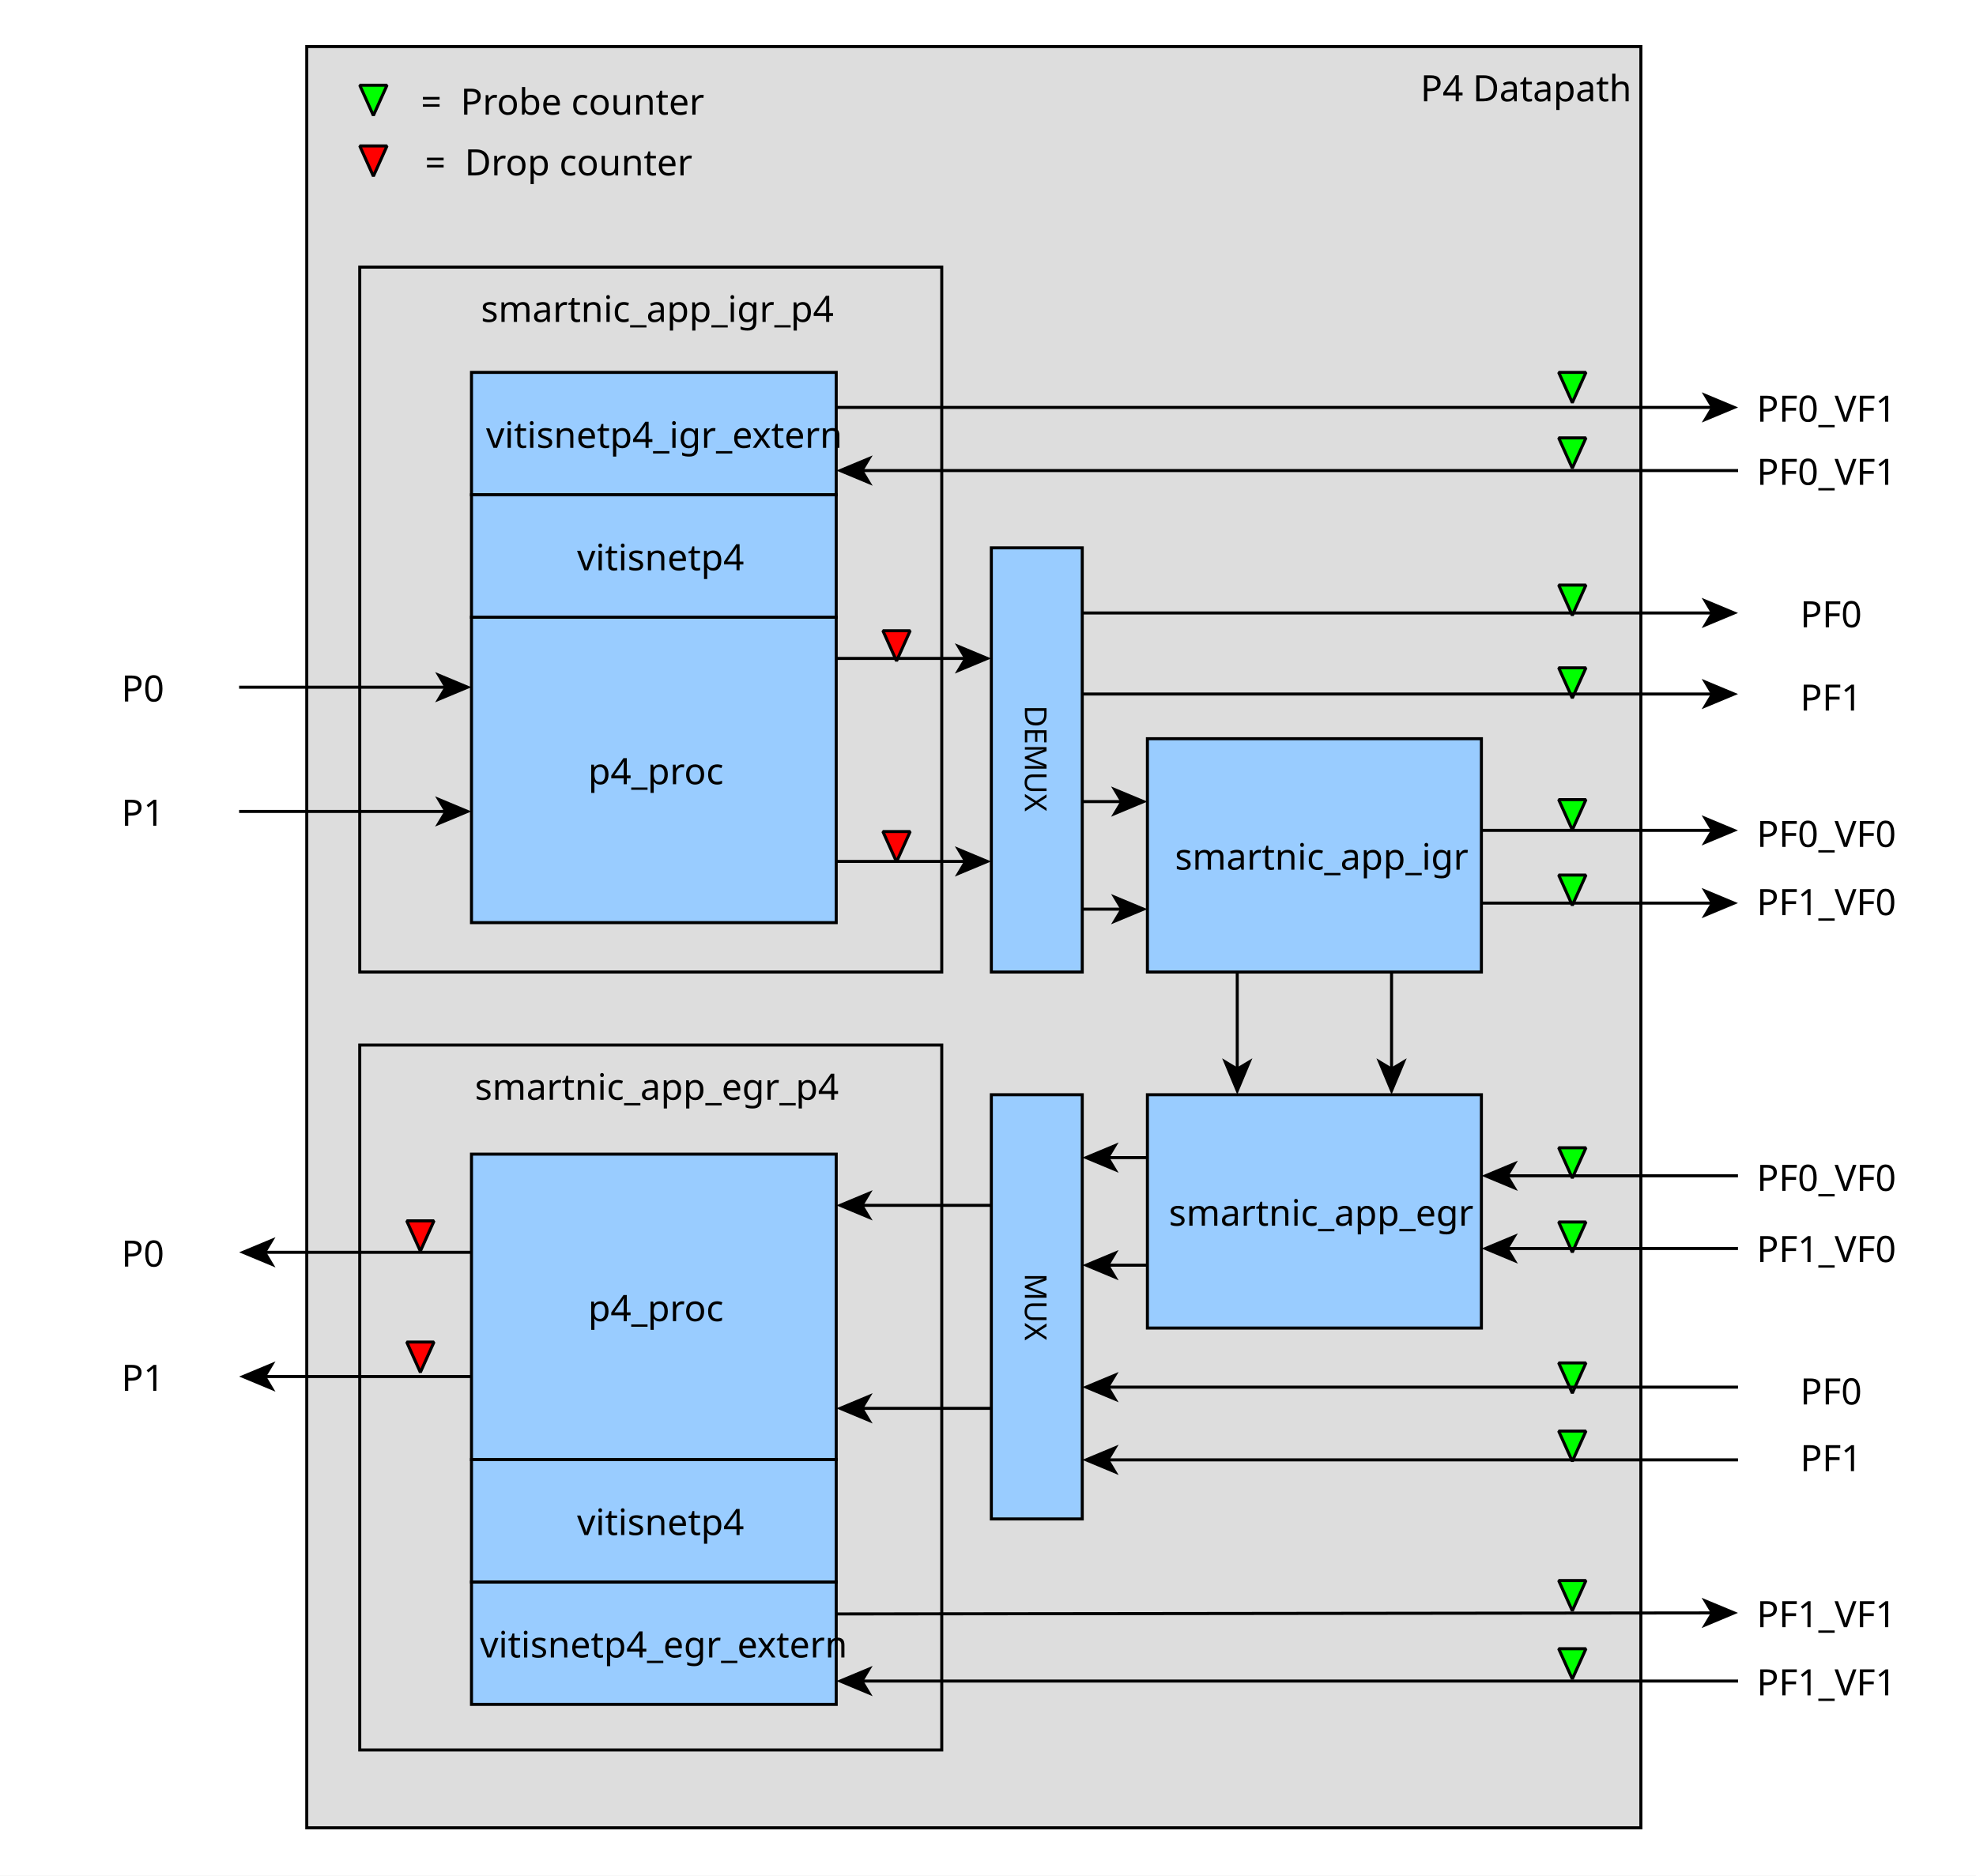
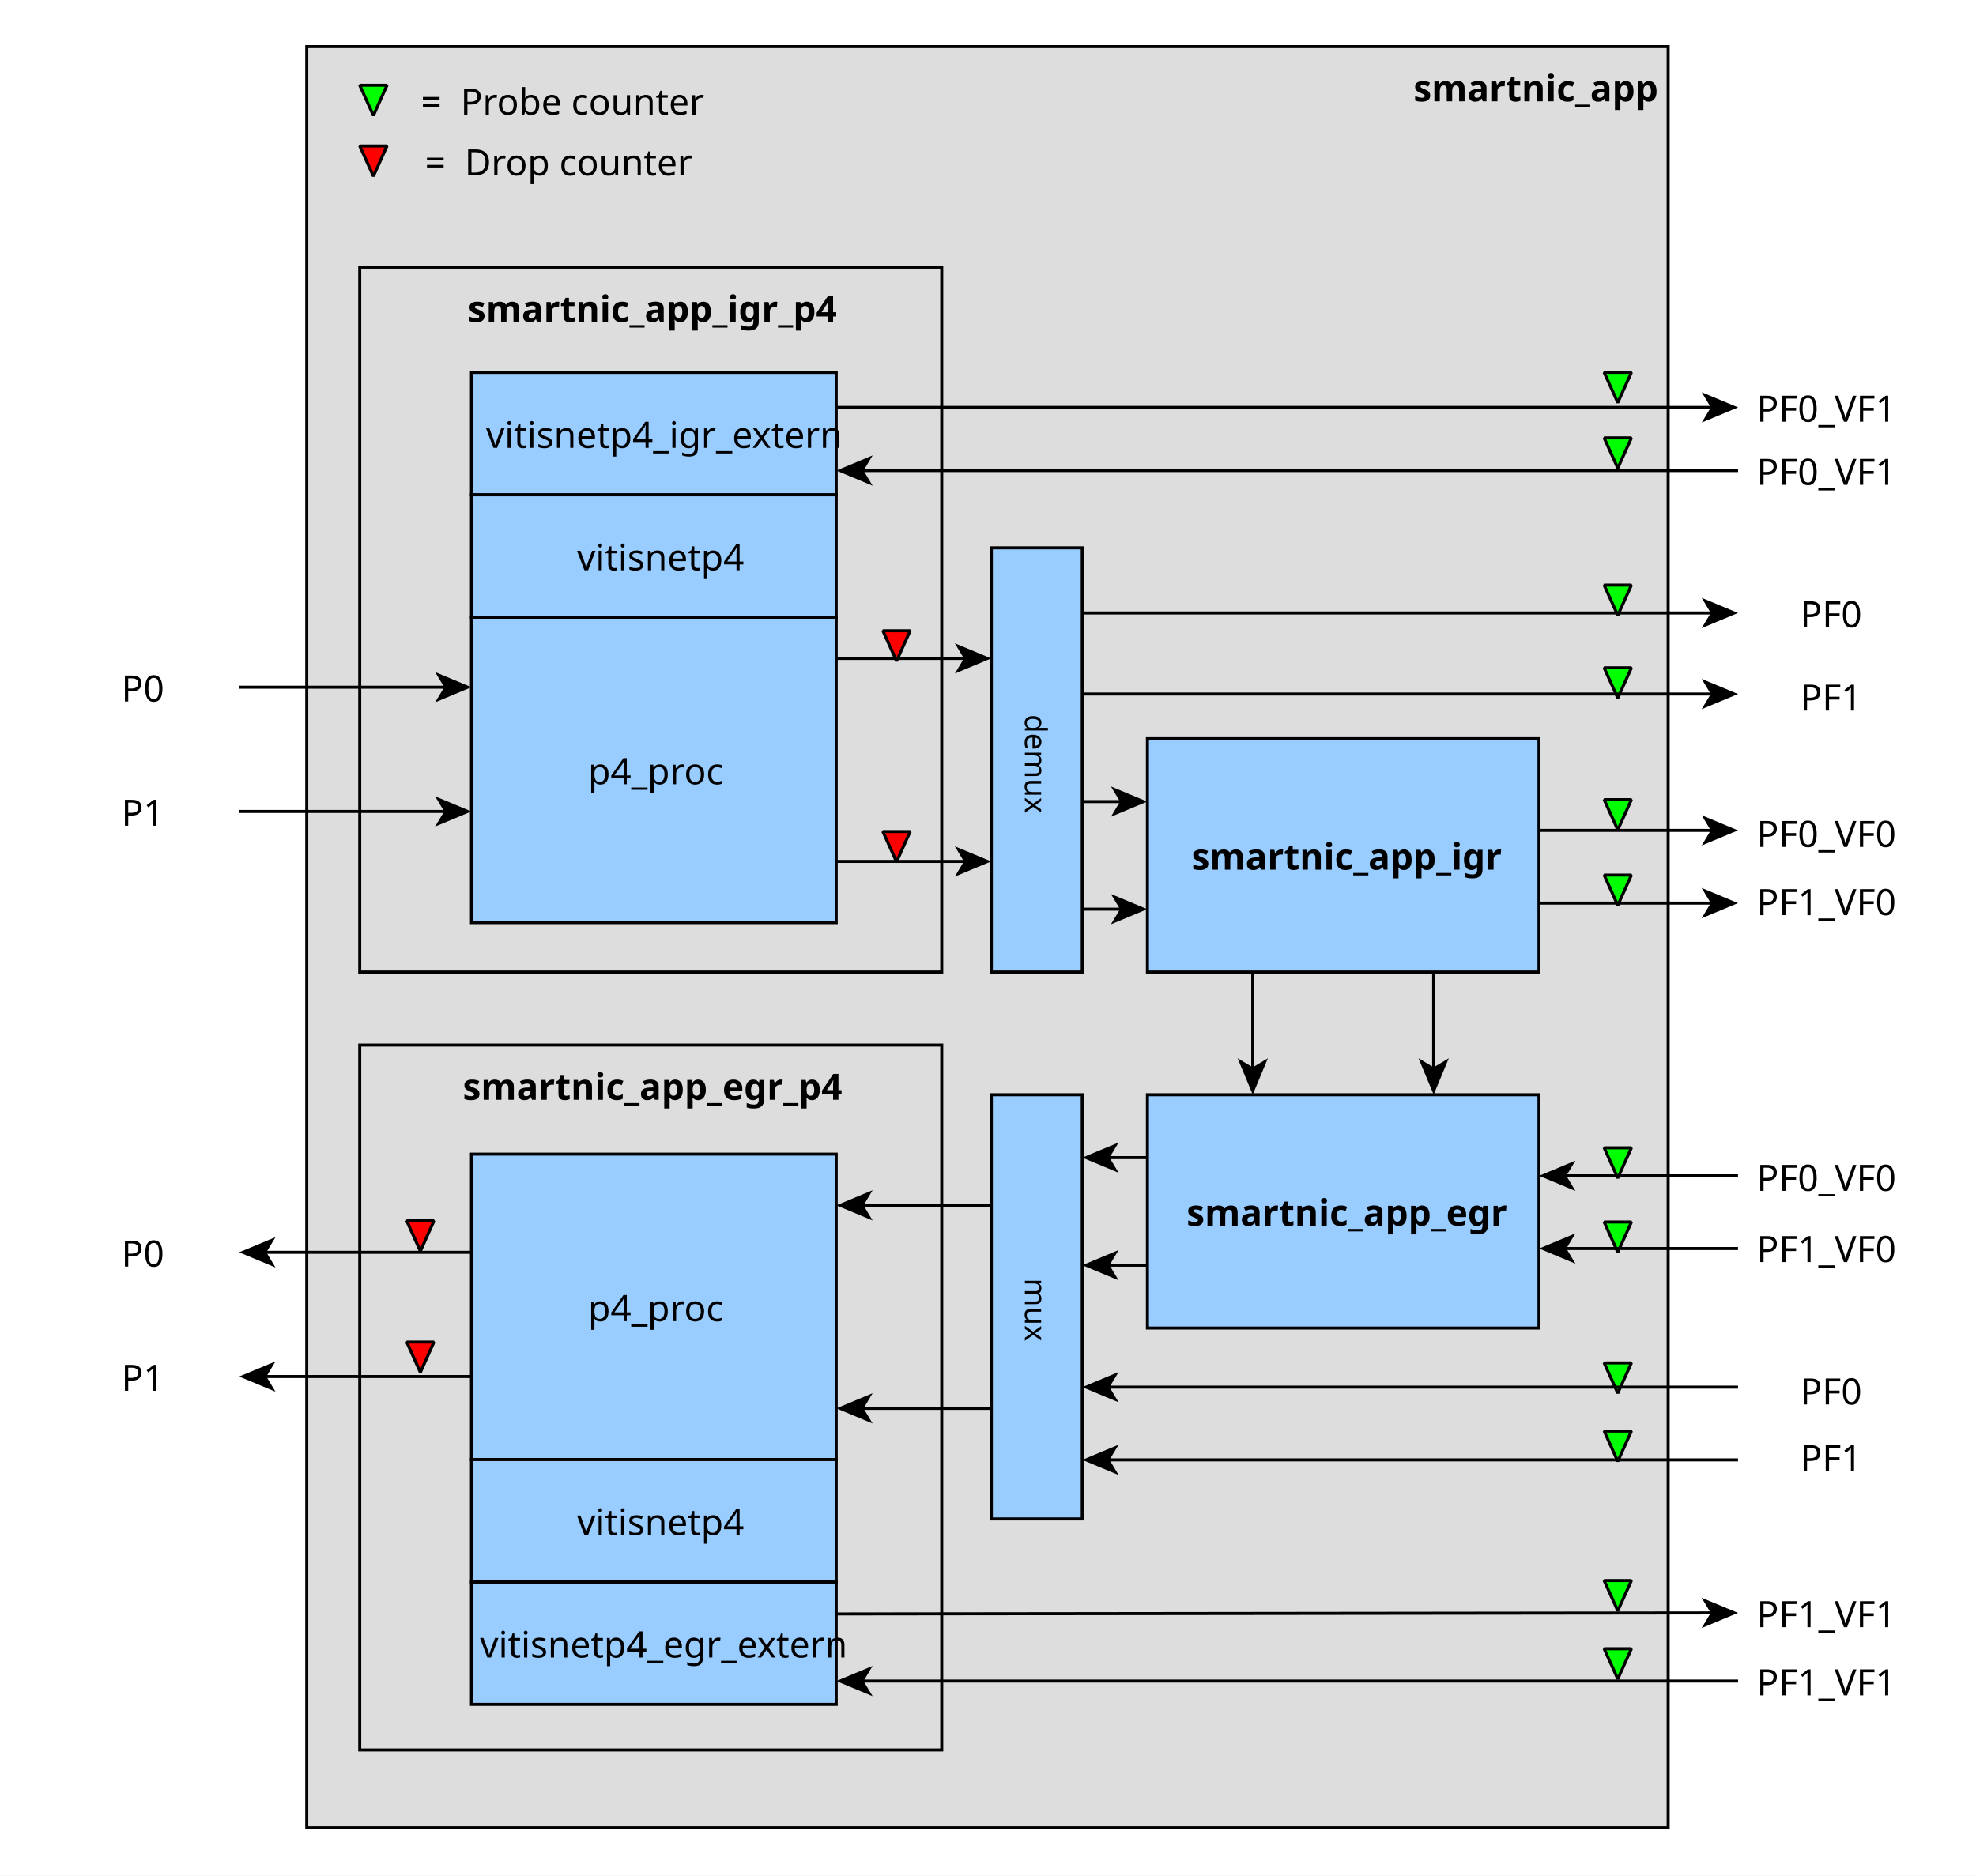
<svg xmlns="http://www.w3.org/2000/svg" fill-opacity="1" color-rendering="auto" color-interpolation="auto" text-rendering="auto" stroke="black" stroke-linecap="square" width="652" stroke-miterlimit="10" shape-rendering="auto" stroke-opacity="1" fill="black" stroke-dasharray="none" font-weight="normal" stroke-width="1" height="619" font-family="'Dialog'" font-style="normal" stroke-linejoin="miter" font-size="12px" stroke-dashoffset="0" image-rendering="auto">
  <defs id="genericDefs" />
  <g>
    <defs id="defs1">
      <clipPath clipPathUnits="userSpaceOnUse" id="clipPath1">
        <path d="M0 0 L652 0 L652 619 L0 619 L0 0 Z" />
      </clipPath>
      <clipPath clipPathUnits="userSpaceOnUse" id="clipPath2">
        <path d="M-413 1 L239 1 L239 620 L-413 620 L-413 1 Z" />
      </clipPath>
      <clipPath clipPathUnits="userSpaceOnUse" id="clipPath3">
-         <path d="M-418.189 350.226 L-418.189 -301.774 L200.811 -301.774 L200.811 350.226 L-418.189 350.226 Z" />
+         <path d="M-419.854 350.226 L-419.854 -301.774 L199.146 -301.774 L199.146 350.226 L-419.854 350.226 Z" />
      </clipPath>
      <clipPath clipPathUnits="userSpaceOnUse" id="clipPath4">
-         <path d="M-230.743 350.226 L-230.743 -301.774 L388.257 -301.774 L388.257 350.226 L-230.743 350.226 Z" />
+         <path d="M-233.793 350.226 L-233.793 -301.774 L385.207 -301.774 L385.207 350.226 L-233.793 350.226 Z" />
      </clipPath>
    </defs>
    <g fill="white" text-rendering="geometricPrecision" shape-rendering="geometricPrecision" transform="translate(413,-1)" stroke="white">
      <rect x="-413" width="652" height="619" y="1" clip-path="url(#clipPath2)" stroke="none" />
    </g>
    <g fill="rgb(221,221,221)" text-rendering="geometricPrecision" shape-rendering="geometricPrecision" transform="matrix(1,0,0,1,413,-1)" stroke="rgb(221,221,221)">
-       <rect x="-311.78" width="440.2" height="587.867" y="16.367" clip-path="url(#clipPath2)" stroke="none" />
-     </g>
-     <g text-rendering="geometricPrecision" stroke-miterlimit="1.45" shape-rendering="geometricPrecision" transform="matrix(1,0,0,1,413,-1)" stroke-linecap="butt">
-       <rect fill="none" x="-311.78" width="440.2" height="587.867" y="16.367" clip-path="url(#clipPath2)" />
-       <text x="55.705" xml:space="preserve" y="34.431" clip-path="url(#clipPath2)" font-family="sans-serif" stroke="none">P4 Datapath</text>
+       <rect x="-311.78" width="449.2" height="587.867" y="16.367" clip-path="url(#clipPath2)" stroke="none" />
+     </g>
+     <g text-rendering="geometricPrecision" stroke-miterlimit="1.45" shape-rendering="geometricPrecision" transform="matrix(1,0,0,1,413,-1)" stroke-linecap="butt">
+       <rect fill="none" x="-311.78" width="449.2" height="587.867" y="16.367" clip-path="url(#clipPath2)" />
+       <text x="53.391" y="34.431" clip-path="url(#clipPath2)" font-family="sans-serif" stroke="none" font-weight="bold" xml:space="preserve">smartnic_app</text>
      <rect fill="none" x="-294.3" width="192.04" height="232.64" y="89.16" clip-path="url(#clipPath2)" />
-       <text x="-254.313" xml:space="preserve" y="107.225" clip-path="url(#clipPath2)" font-family="sans-serif" stroke="none">smartnic_app_igr_p4</text>
+       <text x="-258.637" y="107.225" clip-path="url(#clipPath2)" font-family="sans-serif" stroke="none" font-weight="bold" xml:space="preserve">smartnic_app_igr_p4</text>
      <text x="-372.939" xml:space="preserve" y="232.514" clip-path="url(#clipPath2)" font-family="sans-serif" stroke="none">P0</text>
      <text x="-372.939" xml:space="preserve" y="273.514" clip-path="url(#clipPath2)" font-family="sans-serif" stroke="none">P1</text>
      <text x="-372.939" xml:space="preserve" y="419.014" clip-path="url(#clipPath2)" font-family="sans-serif" stroke="none">P0</text>
      <text x="-372.939" xml:space="preserve" y="460.014" clip-path="url(#clipPath2)" font-family="sans-serif" stroke="none">P1</text>
      <text x="180.996" xml:space="preserve" y="208.014" clip-path="url(#clipPath2)" font-family="sans-serif" stroke="none">PF0</text>
      <text x="180.996" xml:space="preserve" y="235.514" clip-path="url(#clipPath2)" font-family="sans-serif" stroke="none">PF1</text>
      <text x="166.655" xml:space="preserve" y="280.514" clip-path="url(#clipPath2)" font-family="sans-serif" stroke="none">PF0_VF0</text>
      <text x="166.655" xml:space="preserve" y="303.014" clip-path="url(#clipPath2)" font-family="sans-serif" stroke="none">PF1_VF0</text>
      <text x="166.655" xml:space="preserve" y="140.174" clip-path="url(#clipPath2)" font-family="sans-serif" stroke="none">PF0_VF1</text>
      <text x="166.655" xml:space="preserve" y="538.014" clip-path="url(#clipPath2)" font-family="sans-serif" stroke="none">PF1_VF1</text>
      <text x="180.996" xml:space="preserve" y="486.514" clip-path="url(#clipPath2)" font-family="sans-serif" stroke="none">PF1</text>
      <text x="180.996" xml:space="preserve" y="464.514" clip-path="url(#clipPath2)" font-family="sans-serif" stroke="none">PF0</text>
      <text x="166.655" xml:space="preserve" y="394.014" clip-path="url(#clipPath2)" font-family="sans-serif" stroke="none">PF0_VF0</text>
      <text x="166.655" xml:space="preserve" y="417.514" clip-path="url(#clipPath2)" font-family="sans-serif" stroke="none">PF1_VF0</text>
      <text x="166.655" xml:space="preserve" y="161.014" clip-path="url(#clipPath2)" font-family="sans-serif" stroke="none">PF0_VF1</text>
      <text x="166.655" xml:space="preserve" y="560.514" clip-path="url(#clipPath2)" font-family="sans-serif" stroke="none">PF1_VF1</text>
    </g>
    <g fill="rgb(153,204,255)" text-rendering="geometricPrecision" shape-rendering="geometricPrecision" transform="matrix(1,0,0,1,413,-1)" stroke="rgb(153,204,255)">
      <rect x="-85.9" width="30" height="140" y="362.3" clip-path="url(#clipPath2)" stroke="none" />
    </g>
    <g text-rendering="geometricPrecision" stroke-miterlimit="1.45" shape-rendering="geometricPrecision" transform="matrix(1,0,0,1,413,-1)" stroke-linecap="butt">
      <rect fill="none" x="-85.9" width="30" height="140" y="362.3" clip-path="url(#clipPath2)" />
    </g>
-     <g font-size="10px" stroke-linecap="butt" transform="matrix(0,1,-1,0,350.2255,418.1892)" text-rendering="geometricPrecision" font-family="sans-serif" shape-rendering="geometricPrecision" stroke-miterlimit="1.45">
-       <text x="2" xml:space="preserve" y="12.054" clip-path="url(#clipPath3)" stroke="none">MUX</text>
+     <g font-size="10px" stroke-linecap="butt" transform="matrix(0,1,-1,0,350.2255,419.8542)" text-rendering="geometricPrecision" font-family="sans-serif" shape-rendering="geometricPrecision" stroke-miterlimit="1.45">
+       <text x="2" xml:space="preserve" y="12.054" clip-path="url(#clipPath3)" stroke="none">mux</text>
    </g>
    <g fill="rgb(153,204,255)" text-rendering="geometricPrecision" shape-rendering="geometricPrecision" transform="matrix(1,0,0,1,413,-1)" stroke="rgb(153,204,255)">
      <rect x="-85.9" width="30" height="140" y="181.8" clip-path="url(#clipPath2)" stroke="none" />
    </g>
    <g text-rendering="geometricPrecision" stroke-miterlimit="1.45" shape-rendering="geometricPrecision" transform="matrix(1,0,0,1,413,-1)" stroke-linecap="butt">
      <rect fill="none" x="-85.9" width="30" height="140" y="181.8" clip-path="url(#clipPath2)" />
    </g>
-     <g font-size="10px" stroke-linecap="butt" transform="matrix(0,1,-1,0,350.2255,230.7434)" text-rendering="geometricPrecision" font-family="sans-serif" shape-rendering="geometricPrecision" stroke-miterlimit="1.45">
-       <text x="2" xml:space="preserve" y="12.054" clip-path="url(#clipPath4)" stroke="none">DEMUX</text>
-     </g>
-     <g fill="rgb(153,204,255)" text-rendering="geometricPrecision" shape-rendering="geometricPrecision" transform="matrix(1,0,0,1,413,-1)" stroke="rgb(153,204,255)">
-       <rect x="-34.4" width="110.2" height="77" y="244.8" clip-path="url(#clipPath2)" stroke="none" />
-     </g>
-     <g text-rendering="geometricPrecision" stroke-miterlimit="1.45" shape-rendering="geometricPrecision" transform="matrix(1,0,0,1,413,-1)" stroke-linecap="butt">
-       <rect fill="none" x="-34.4" width="110.2" height="77" y="244.8" clip-path="url(#clipPath2)" />
-       <text x="-25.323" xml:space="preserve" y="288.014" clip-path="url(#clipPath2)" font-family="sans-serif" stroke="none">smartnic_app_igr</text>
-     </g>
-     <g fill="rgb(153,204,255)" text-rendering="geometricPrecision" shape-rendering="geometricPrecision" transform="matrix(1,0,0,1,413,-1)" stroke="rgb(153,204,255)">
-       <rect x="-34.4" width="110.2" height="77" y="362.3" clip-path="url(#clipPath2)" stroke="none" />
-     </g>
-     <g text-rendering="geometricPrecision" stroke-miterlimit="1.45" shape-rendering="geometricPrecision" transform="matrix(1,0,0,1,413,-1)" stroke-linecap="butt">
-       <rect fill="none" x="-34.4" width="110.2" height="77" y="362.3" clip-path="url(#clipPath2)" />
-       <text x="-27.326" xml:space="preserve" y="405.514" clip-path="url(#clipPath2)" font-family="sans-serif" stroke="none">smartnic_app_egr</text>
-     </g>
-     <g fill="lime" text-rendering="geometricPrecision" shape-rendering="geometricPrecision" transform="matrix(1,0,0,1,413,-1)" stroke="lime">
-       <path d="M101.3 123.9 L110.3 123.9 L105.8 133.9 Z" fill-rule="evenodd" clip-path="url(#clipPath2)" stroke="none" />
-     </g>
-     <g text-rendering="geometricPrecision" stroke-miterlimit="1.45" shape-rendering="geometricPrecision" transform="matrix(1,0,0,1,413,-1)" stroke-linecap="butt">
-       <path fill="none" d="M101.3 123.9 L110.3 123.9 L105.8 133.9 Z" fill-rule="evenodd" clip-path="url(#clipPath2)" />
-     </g>
-     <g fill="lime" text-rendering="geometricPrecision" shape-rendering="geometricPrecision" transform="matrix(1,0,0,1,413,-1)" stroke="lime">
-       <path d="M101.3 145.52 L110.3 145.52 L105.8 155.52 Z" fill-rule="evenodd" clip-path="url(#clipPath2)" stroke="none" />
-     </g>
-     <g text-rendering="geometricPrecision" stroke-miterlimit="1.45" shape-rendering="geometricPrecision" transform="matrix(1,0,0,1,413,-1)" stroke-linecap="butt">
-       <path fill="none" d="M101.3 145.52 L110.3 145.52 L105.8 155.52 Z" fill-rule="evenodd" clip-path="url(#clipPath2)" />
-     </g>
-     <g fill="lime" text-rendering="geometricPrecision" shape-rendering="geometricPrecision" transform="matrix(1,0,0,1,413,-1)" stroke="lime">
-       <path d="M101.3 522.633 L110.3 522.633 L105.8 532.633 Z" fill-rule="evenodd" clip-path="url(#clipPath2)" stroke="none" />
-     </g>
-     <g text-rendering="geometricPrecision" stroke-miterlimit="1.45" shape-rendering="geometricPrecision" transform="matrix(1,0,0,1,413,-1)" stroke-linecap="butt">
-       <path fill="none" d="M101.3 522.633 L110.3 522.633 L105.8 532.633 Z" fill-rule="evenodd" clip-path="url(#clipPath2)" />
-     </g>
-     <g fill="lime" text-rendering="geometricPrecision" shape-rendering="geometricPrecision" transform="matrix(1,0,0,1,413,-1)" stroke="lime">
-       <path d="M101.3 545.133 L110.3 545.133 L105.8 555.133 Z" fill-rule="evenodd" clip-path="url(#clipPath2)" stroke="none" />
-     </g>
-     <g text-rendering="geometricPrecision" stroke-miterlimit="1.45" shape-rendering="geometricPrecision" transform="matrix(1,0,0,1,413,-1)" stroke-linecap="butt">
-       <path fill="none" d="M101.3 545.133 L110.3 545.133 L105.8 555.133 Z" fill-rule="evenodd" clip-path="url(#clipPath2)" />
-     </g>
-     <g fill="lime" text-rendering="geometricPrecision" shape-rendering="geometricPrecision" transform="matrix(1,0,0,1,413,-1)" stroke="lime">
-       <path d="M101.3 450.8 L110.3 450.8 L105.8 460.8 Z" fill-rule="evenodd" clip-path="url(#clipPath2)" stroke="none" />
-     </g>
-     <g text-rendering="geometricPrecision" stroke-miterlimit="1.45" shape-rendering="geometricPrecision" transform="matrix(1,0,0,1,413,-1)" stroke-linecap="butt">
-       <path fill="none" d="M101.3 450.8 L110.3 450.8 L105.8 460.8 Z" fill-rule="evenodd" clip-path="url(#clipPath2)" />
-     </g>
-     <g fill="lime" text-rendering="geometricPrecision" shape-rendering="geometricPrecision" transform="matrix(1,0,0,1,413,-1)" stroke="lime">
-       <path d="M101.3 473.3 L110.3 473.3 L105.8 483.3 Z" fill-rule="evenodd" clip-path="url(#clipPath2)" stroke="none" />
-     </g>
-     <g text-rendering="geometricPrecision" stroke-miterlimit="1.45" shape-rendering="geometricPrecision" transform="matrix(1,0,0,1,413,-1)" stroke-linecap="butt">
-       <path fill="none" d="M101.3 473.3 L110.3 473.3 L105.8 483.3 Z" fill-rule="evenodd" clip-path="url(#clipPath2)" />
-     </g>
-     <g fill="lime" text-rendering="geometricPrecision" shape-rendering="geometricPrecision" transform="matrix(1,0,0,1,413,-1)" stroke="lime">
-       <path d="M101.3 379.8 L110.3 379.8 L105.8 389.8 Z" fill-rule="evenodd" clip-path="url(#clipPath2)" stroke="none" />
-     </g>
-     <g text-rendering="geometricPrecision" stroke-miterlimit="1.45" shape-rendering="geometricPrecision" transform="matrix(1,0,0,1,413,-1)" stroke-linecap="butt">
-       <path fill="none" d="M101.3 379.8 L110.3 379.8 L105.8 389.8 Z" fill-rule="evenodd" clip-path="url(#clipPath2)" />
-     </g>
-     <g fill="lime" text-rendering="geometricPrecision" shape-rendering="geometricPrecision" transform="matrix(1,0,0,1,413,-1)" stroke="lime">
-       <path d="M101.3 404.3 L110.3 404.3 L105.8 414.3 Z" fill-rule="evenodd" clip-path="url(#clipPath2)" stroke="none" />
-     </g>
-     <g text-rendering="geometricPrecision" stroke-miterlimit="1.45" shape-rendering="geometricPrecision" transform="matrix(1,0,0,1,413,-1)" stroke-linecap="butt">
-       <path fill="none" d="M101.3 404.3 L110.3 404.3 L105.8 414.3 Z" fill-rule="evenodd" clip-path="url(#clipPath2)" />
-     </g>
-     <g fill="lime" text-rendering="geometricPrecision" shape-rendering="geometricPrecision" transform="matrix(1,0,0,1,413,-1)" stroke="lime">
-       <path d="M101.3 264.9 L110.3 264.9 L105.8 274.9 Z" fill-rule="evenodd" clip-path="url(#clipPath2)" stroke="none" />
-     </g>
-     <g text-rendering="geometricPrecision" stroke-miterlimit="1.45" shape-rendering="geometricPrecision" transform="matrix(1,0,0,1,413,-1)" stroke-linecap="butt">
-       <path fill="none" d="M101.3 264.9 L110.3 264.9 L105.8 274.9 Z" fill-rule="evenodd" clip-path="url(#clipPath2)" />
-     </g>
-     <g fill="lime" text-rendering="geometricPrecision" shape-rendering="geometricPrecision" transform="matrix(1,0,0,1,413,-1)" stroke="lime">
-       <path d="M101.3 289.8 L110.3 289.8 L105.8 299.8 Z" fill-rule="evenodd" clip-path="url(#clipPath2)" stroke="none" />
-     </g>
-     <g text-rendering="geometricPrecision" stroke-miterlimit="1.45" shape-rendering="geometricPrecision" transform="matrix(1,0,0,1,413,-1)" stroke-linecap="butt">
-       <path fill="none" d="M101.3 289.8 L110.3 289.8 L105.8 299.8 Z" fill-rule="evenodd" clip-path="url(#clipPath2)" />
-     </g>
-     <g fill="lime" text-rendering="geometricPrecision" shape-rendering="geometricPrecision" transform="matrix(1,0,0,1,413,-1)" stroke="lime">
-       <path d="M101.3 194.1 L110.3 194.1 L105.8 204.1 Z" fill-rule="evenodd" clip-path="url(#clipPath2)" stroke="none" />
-     </g>
-     <g text-rendering="geometricPrecision" stroke-miterlimit="1.45" shape-rendering="geometricPrecision" transform="matrix(1,0,0,1,413,-1)" stroke-linecap="butt">
-       <path fill="none" d="M101.3 194.1 L110.3 194.1 L105.8 204.1 Z" fill-rule="evenodd" clip-path="url(#clipPath2)" />
-     </g>
-     <g fill="lime" text-rendering="geometricPrecision" shape-rendering="geometricPrecision" transform="matrix(1,0,0,1,413,-1)" stroke="lime">
-       <path d="M101.3 221.4 L110.3 221.4 L105.8 231.4 Z" fill-rule="evenodd" clip-path="url(#clipPath2)" stroke="none" />
-     </g>
-     <g text-rendering="geometricPrecision" stroke-miterlimit="1.45" shape-rendering="geometricPrecision" transform="matrix(1,0,0,1,413,-1)" stroke-linecap="butt">
-       <path fill="none" d="M101.3 221.4 L110.3 221.4 L105.8 231.4 Z" fill-rule="evenodd" clip-path="url(#clipPath2)" />
+     <g font-size="10px" stroke-linecap="butt" transform="matrix(0,1,-1,0,350.2255,233.7927)" text-rendering="geometricPrecision" font-family="sans-serif" shape-rendering="geometricPrecision" stroke-miterlimit="1.45">
+       <text x="2" xml:space="preserve" y="12.054" clip-path="url(#clipPath4)" stroke="none">demux</text>
+     </g>
+     <g fill="rgb(153,204,255)" text-rendering="geometricPrecision" shape-rendering="geometricPrecision" transform="matrix(1,0,0,1,413,-1)" stroke="rgb(153,204,255)">
+       <rect x="-34.4" width="129.2" height="77" y="244.8" clip-path="url(#clipPath2)" stroke="none" />
+     </g>
+     <g text-rendering="geometricPrecision" stroke-miterlimit="1.45" shape-rendering="geometricPrecision" transform="matrix(1,0,0,1,413,-1)" stroke-linecap="butt">
+       <rect fill="none" x="-34.4" width="129.2" height="77" y="244.8" clip-path="url(#clipPath2)" />
+       <text x="-19.819" y="288.014" clip-path="url(#clipPath2)" font-family="sans-serif" stroke="none" font-weight="bold" xml:space="preserve">smartnic_app_igr</text>
+     </g>
+     <g fill="rgb(153,204,255)" text-rendering="geometricPrecision" shape-rendering="geometricPrecision" transform="matrix(1,0,0,1,413,-1)" stroke="rgb(153,204,255)">
+       <rect x="-34.4" width="129.2" height="77" y="362.3" clip-path="url(#clipPath2)" stroke="none" />
+     </g>
+     <g text-rendering="geometricPrecision" stroke-miterlimit="1.45" shape-rendering="geometricPrecision" transform="matrix(1,0,0,1,413,-1)" stroke-linecap="butt">
+       <rect fill="none" x="-34.4" width="129.2" height="77" y="362.3" clip-path="url(#clipPath2)" />
+       <text x="-21.488" y="405.514" clip-path="url(#clipPath2)" font-family="sans-serif" stroke="none" font-weight="bold" xml:space="preserve">smartnic_app_egr</text>
+     </g>
+     <g fill="lime" text-rendering="geometricPrecision" shape-rendering="geometricPrecision" transform="matrix(1,0,0,1,413,-1)" stroke="lime">
+       <path d="M116.3 123.9 L125.3 123.9 L120.8 133.9 Z" fill-rule="evenodd" clip-path="url(#clipPath2)" stroke="none" />
+     </g>
+     <g text-rendering="geometricPrecision" stroke-miterlimit="1.45" shape-rendering="geometricPrecision" transform="matrix(1,0,0,1,413,-1)" stroke-linecap="butt">
+       <path fill="none" d="M116.3 123.9 L125.3 123.9 L120.8 133.9 Z" fill-rule="evenodd" clip-path="url(#clipPath2)" />
+     </g>
+     <g fill="lime" text-rendering="geometricPrecision" shape-rendering="geometricPrecision" transform="matrix(1,0,0,1,413,-1)" stroke="lime">
+       <path d="M116.3 145.52 L125.3 145.52 L120.8 155.52 Z" fill-rule="evenodd" clip-path="url(#clipPath2)" stroke="none" />
+     </g>
+     <g text-rendering="geometricPrecision" stroke-miterlimit="1.45" shape-rendering="geometricPrecision" transform="matrix(1,0,0,1,413,-1)" stroke-linecap="butt">
+       <path fill="none" d="M116.3 145.52 L125.3 145.52 L120.8 155.52 Z" fill-rule="evenodd" clip-path="url(#clipPath2)" />
+     </g>
+     <g fill="lime" text-rendering="geometricPrecision" shape-rendering="geometricPrecision" transform="matrix(1,0,0,1,413,-1)" stroke="lime">
+       <path d="M116.3 522.633 L125.3 522.633 L120.8 532.633 Z" fill-rule="evenodd" clip-path="url(#clipPath2)" stroke="none" />
+     </g>
+     <g text-rendering="geometricPrecision" stroke-miterlimit="1.45" shape-rendering="geometricPrecision" transform="matrix(1,0,0,1,413,-1)" stroke-linecap="butt">
+       <path fill="none" d="M116.3 522.633 L125.3 522.633 L120.8 532.633 Z" fill-rule="evenodd" clip-path="url(#clipPath2)" />
+     </g>
+     <g fill="lime" text-rendering="geometricPrecision" shape-rendering="geometricPrecision" transform="matrix(1,0,0,1,413,-1)" stroke="lime">
+       <path d="M116.3 545.133 L125.3 545.133 L120.8 555.133 Z" fill-rule="evenodd" clip-path="url(#clipPath2)" stroke="none" />
+     </g>
+     <g text-rendering="geometricPrecision" stroke-miterlimit="1.45" shape-rendering="geometricPrecision" transform="matrix(1,0,0,1,413,-1)" stroke-linecap="butt">
+       <path fill="none" d="M116.3 545.133 L125.3 545.133 L120.8 555.133 Z" fill-rule="evenodd" clip-path="url(#clipPath2)" />
+     </g>
+     <g fill="lime" text-rendering="geometricPrecision" shape-rendering="geometricPrecision" transform="matrix(1,0,0,1,413,-1)" stroke="lime">
+       <path d="M116.3 450.8 L125.3 450.8 L120.8 460.8 Z" fill-rule="evenodd" clip-path="url(#clipPath2)" stroke="none" />
+     </g>
+     <g text-rendering="geometricPrecision" stroke-miterlimit="1.45" shape-rendering="geometricPrecision" transform="matrix(1,0,0,1,413,-1)" stroke-linecap="butt">
+       <path fill="none" d="M116.3 450.8 L125.3 450.8 L120.8 460.8 Z" fill-rule="evenodd" clip-path="url(#clipPath2)" />
+     </g>
+     <g fill="lime" text-rendering="geometricPrecision" shape-rendering="geometricPrecision" transform="matrix(1,0,0,1,413,-1)" stroke="lime">
+       <path d="M116.3 473.3 L125.3 473.3 L120.8 483.3 Z" fill-rule="evenodd" clip-path="url(#clipPath2)" stroke="none" />
+     </g>
+     <g text-rendering="geometricPrecision" stroke-miterlimit="1.45" shape-rendering="geometricPrecision" transform="matrix(1,0,0,1,413,-1)" stroke-linecap="butt">
+       <path fill="none" d="M116.3 473.3 L125.3 473.3 L120.8 483.3 Z" fill-rule="evenodd" clip-path="url(#clipPath2)" />
+     </g>
+     <g fill="lime" text-rendering="geometricPrecision" shape-rendering="geometricPrecision" transform="matrix(1,0,0,1,413,-1)" stroke="lime">
+       <path d="M116.3 379.8 L125.3 379.8 L120.8 389.8 Z" fill-rule="evenodd" clip-path="url(#clipPath2)" stroke="none" />
+     </g>
+     <g text-rendering="geometricPrecision" stroke-miterlimit="1.45" shape-rendering="geometricPrecision" transform="matrix(1,0,0,1,413,-1)" stroke-linecap="butt">
+       <path fill="none" d="M116.3 379.8 L125.3 379.8 L120.8 389.8 Z" fill-rule="evenodd" clip-path="url(#clipPath2)" />
+     </g>
+     <g fill="lime" text-rendering="geometricPrecision" shape-rendering="geometricPrecision" transform="matrix(1,0,0,1,413,-1)" stroke="lime">
+       <path d="M116.3 404.3 L125.3 404.3 L120.8 414.3 Z" fill-rule="evenodd" clip-path="url(#clipPath2)" stroke="none" />
+     </g>
+     <g text-rendering="geometricPrecision" stroke-miterlimit="1.45" shape-rendering="geometricPrecision" transform="matrix(1,0,0,1,413,-1)" stroke-linecap="butt">
+       <path fill="none" d="M116.3 404.3 L125.3 404.3 L120.8 414.3 Z" fill-rule="evenodd" clip-path="url(#clipPath2)" />
+     </g>
+     <g fill="lime" text-rendering="geometricPrecision" shape-rendering="geometricPrecision" transform="matrix(1,0,0,1,413,-1)" stroke="lime">
+       <path d="M116.3 264.9 L125.3 264.9 L120.8 274.9 Z" fill-rule="evenodd" clip-path="url(#clipPath2)" stroke="none" />
+     </g>
+     <g text-rendering="geometricPrecision" stroke-miterlimit="1.45" shape-rendering="geometricPrecision" transform="matrix(1,0,0,1,413,-1)" stroke-linecap="butt">
+       <path fill="none" d="M116.3 264.9 L125.3 264.9 L120.8 274.9 Z" fill-rule="evenodd" clip-path="url(#clipPath2)" />
+     </g>
+     <g fill="lime" text-rendering="geometricPrecision" shape-rendering="geometricPrecision" transform="matrix(1,0,0,1,413,-1)" stroke="lime">
+       <path d="M116.3 289.8 L125.3 289.8 L120.8 299.8 Z" fill-rule="evenodd" clip-path="url(#clipPath2)" stroke="none" />
+     </g>
+     <g text-rendering="geometricPrecision" stroke-miterlimit="1.45" shape-rendering="geometricPrecision" transform="matrix(1,0,0,1,413,-1)" stroke-linecap="butt">
+       <path fill="none" d="M116.3 289.8 L125.3 289.8 L120.8 299.8 Z" fill-rule="evenodd" clip-path="url(#clipPath2)" />
+     </g>
+     <g fill="lime" text-rendering="geometricPrecision" shape-rendering="geometricPrecision" transform="matrix(1,0,0,1,413,-1)" stroke="lime">
+       <path d="M116.3 194.1 L125.3 194.1 L120.8 204.1 Z" fill-rule="evenodd" clip-path="url(#clipPath2)" stroke="none" />
+     </g>
+     <g text-rendering="geometricPrecision" stroke-miterlimit="1.45" shape-rendering="geometricPrecision" transform="matrix(1,0,0,1,413,-1)" stroke-linecap="butt">
+       <path fill="none" d="M116.3 194.1 L125.3 194.1 L120.8 204.1 Z" fill-rule="evenodd" clip-path="url(#clipPath2)" />
+     </g>
+     <g fill="lime" text-rendering="geometricPrecision" shape-rendering="geometricPrecision" transform="matrix(1,0,0,1,413,-1)" stroke="lime">
+       <path d="M116.3 221.4 L125.3 221.4 L120.8 231.4 Z" fill-rule="evenodd" clip-path="url(#clipPath2)" stroke="none" />
+     </g>
+     <g text-rendering="geometricPrecision" stroke-miterlimit="1.45" shape-rendering="geometricPrecision" transform="matrix(1,0,0,1,413,-1)" stroke-linecap="butt">
+       <path fill="none" d="M116.3 221.4 L125.3 221.4 L120.8 231.4 Z" fill-rule="evenodd" clip-path="url(#clipPath2)" />
    </g>
    <g fill="rgb(153,204,255)" text-rendering="geometricPrecision" shape-rendering="geometricPrecision" transform="matrix(1,0,0,1,413,-1)" stroke="rgb(153,204,255)">
      <rect x="-257.43" width="120.35" height="100.8" y="204.7" clip-path="url(#clipPath2)" stroke="none" />
    </g>
    <g text-rendering="geometricPrecision" stroke-miterlimit="1.45" shape-rendering="geometricPrecision" transform="matrix(1,0,0,1,413,-1)" stroke-linecap="butt">
      <rect fill="none" x="-257.43" width="120.35" height="100.8" y="204.7" clip-path="url(#clipPath2)" />
      <text x="-218.938" xml:space="preserve" y="259.814" clip-path="url(#clipPath2)" font-family="sans-serif" stroke="none">p4_proc</text>
    </g>
    <g fill="rgb(153,204,255)" text-rendering="geometricPrecision" shape-rendering="geometricPrecision" transform="matrix(1,0,0,1,413,-1)" stroke="rgb(153,204,255)">
      <rect x="-257.43" width="120.35" height="40.4" y="123.9" clip-path="url(#clipPath2)" stroke="none" />
    </g>
    <g text-rendering="geometricPrecision" stroke-miterlimit="1.45" shape-rendering="geometricPrecision" transform="matrix(1,0,0,1,413,-1)" stroke-linecap="butt">
      <rect fill="none" x="-257.43" width="120.35" height="40.4" y="123.9" clip-path="url(#clipPath2)" />
      <text x="-252.62" xml:space="preserve" y="148.814" clip-path="url(#clipPath2)" font-family="sans-serif" stroke="none">vitisnetp4_igr_extern</text>
    </g>
    <g fill="rgb(153,204,255)" text-rendering="geometricPrecision" shape-rendering="geometricPrecision" transform="matrix(1,0,0,1,413,-1)" stroke="rgb(153,204,255)">
      <rect x="-257.43" width="120.35" height="40.4" y="164.3" clip-path="url(#clipPath2)" stroke="none" />
    </g>
    <g text-rendering="geometricPrecision" stroke-miterlimit="1.45" shape-rendering="geometricPrecision" transform="matrix(1,0,0,1,413,-1)" stroke-linecap="butt">
      <rect fill="none" x="-257.43" width="120.35" height="40.4" y="164.3" clip-path="url(#clipPath2)" />
      <text x="-222.603" xml:space="preserve" y="189.214" clip-path="url(#clipPath2)" font-family="sans-serif" stroke="none">vitisnetp4</text>
    </g>
    <g fill="red" text-rendering="geometricPrecision" shape-rendering="geometricPrecision" transform="matrix(1,0,0,1,413,-1)" stroke="red">
      <path d="M-121.68 209.16 L-112.68 209.16 L-117.18 219.16 Z" fill-rule="evenodd" clip-path="url(#clipPath2)" stroke="none" />
    </g>
    <g text-rendering="geometricPrecision" stroke-miterlimit="1.45" shape-rendering="geometricPrecision" transform="matrix(1,0,0,1,413,-1)" stroke-linecap="butt">
      <path fill="none" d="M-121.68 209.16 L-112.68 209.16 L-117.18 219.16 Z" fill-rule="evenodd" clip-path="url(#clipPath2)" />
    </g>
    <g fill="red" text-rendering="geometricPrecision" shape-rendering="geometricPrecision" transform="matrix(1,0,0,1,413,-1)" stroke="red">
      <path d="M-121.68 275.44 L-112.68 275.44 L-117.18 285.44 Z" fill-rule="evenodd" clip-path="url(#clipPath2)" stroke="none" />
    </g>
    <g text-rendering="geometricPrecision" stroke-miterlimit="1.45" shape-rendering="geometricPrecision" transform="matrix(1,0,0,1,413,-1)" stroke-linecap="butt">
      <path fill="none" d="M-121.68 275.44 L-112.68 275.44 L-117.18 285.44 Z" fill-rule="evenodd" clip-path="url(#clipPath2)" />
      <rect fill="none" x="-294.3" width="192.04" height="232.64" y="345.9" clip-path="url(#clipPath2)" />
-       <text x="-256.317" xml:space="preserve" y="363.964" clip-path="url(#clipPath2)" font-family="sans-serif" stroke="none">smartnic_app_egr_p4</text>
+       <text x="-260.307" y="363.964" clip-path="url(#clipPath2)" font-family="sans-serif" stroke="none" font-weight="bold" xml:space="preserve">smartnic_app_egr_p4</text>
    </g>
    <g fill="rgb(153,204,255)" text-rendering="geometricPrecision" shape-rendering="geometricPrecision" transform="matrix(1,0,0,1,413,-1)" stroke="rgb(153,204,255)">
      <rect x="-257.43" width="120.35" height="100.8" y="381.9" clip-path="url(#clipPath2)" stroke="none" />
    </g>
    <g text-rendering="geometricPrecision" stroke-miterlimit="1.45" shape-rendering="geometricPrecision" transform="matrix(1,0,0,1,413,-1)" stroke-linecap="butt">
      <rect fill="none" x="-257.43" width="120.35" height="100.8" y="381.9" clip-path="url(#clipPath2)" />
      <text x="-218.938" xml:space="preserve" y="437.014" clip-path="url(#clipPath2)" font-family="sans-serif" stroke="none">p4_proc</text>
    </g>
    <g fill="rgb(153,204,255)" text-rendering="geometricPrecision" shape-rendering="geometricPrecision" transform="matrix(1,0,0,1,413,-1)" stroke="rgb(153,204,255)">
      <rect x="-257.43" width="120.35" height="40.4" y="523.1" clip-path="url(#clipPath2)" stroke="none" />
    </g>
    <g text-rendering="geometricPrecision" stroke-miterlimit="1.45" shape-rendering="geometricPrecision" transform="matrix(1,0,0,1,413,-1)" stroke-linecap="butt">
      <rect fill="none" x="-257.43" width="120.35" height="40.4" y="523.1" clip-path="url(#clipPath2)" />
      <text x="-254.624" xml:space="preserve" y="548.014" clip-path="url(#clipPath2)" font-family="sans-serif" stroke="none">vitisnetp4_egr_extern</text>
    </g>
    <g fill="rgb(153,204,255)" text-rendering="geometricPrecision" shape-rendering="geometricPrecision" transform="matrix(1,0,0,1,413,-1)" stroke="rgb(153,204,255)">
      <rect x="-257.43" width="120.35" height="40.4" y="482.7" clip-path="url(#clipPath2)" stroke="none" />
    </g>
    <g text-rendering="geometricPrecision" stroke-miterlimit="1.45" shape-rendering="geometricPrecision" transform="matrix(1,0,0,1,413,-1)" stroke-linecap="butt">
      <rect fill="none" x="-257.43" width="120.35" height="40.4" y="482.7" clip-path="url(#clipPath2)" />
      <text x="-222.603" xml:space="preserve" y="507.614" clip-path="url(#clipPath2)" font-family="sans-serif" stroke="none">vitisnetp4</text>
    </g>
    <g fill="lime" text-rendering="geometricPrecision" shape-rendering="geometricPrecision" transform="matrix(1,0,0,1,413,-1)" stroke="lime">
      <path d="M-294.3 29.127 L-285.3 29.127 L-289.8 39.127 Z" fill-rule="evenodd" clip-path="url(#clipPath2)" stroke="none" />
    </g>
    <g text-rendering="geometricPrecision" stroke-miterlimit="1.45" shape-rendering="geometricPrecision" transform="matrix(1,0,0,1,413,-1)" stroke-linecap="butt">
      <path fill="none" d="M-294.3 29.127 L-285.3 29.127 L-289.8 39.127 Z" fill-rule="evenodd" clip-path="url(#clipPath2)" />
      <text x="-274.128" xml:space="preserve" y="38.84" clip-path="url(#clipPath2)" font-family="sans-serif" stroke="none">=  Probe counter</text>
    </g>
    <g fill="red" text-rendering="geometricPrecision" shape-rendering="geometricPrecision" transform="matrix(1,0,0,1,413,-1)" stroke="red">
      <path d="M-294.3 49.16 L-285.3 49.16 L-289.8 59.16 Z" fill-rule="evenodd" clip-path="url(#clipPath2)" stroke="none" />
    </g>
    <g text-rendering="geometricPrecision" stroke-miterlimit="1.45" shape-rendering="geometricPrecision" transform="matrix(1,0,0,1,413,-1)" stroke-linecap="butt">
      <path fill="none" d="M-294.3 49.16 L-285.3 49.16 L-289.8 59.16 Z" fill-rule="evenodd" clip-path="url(#clipPath2)" />
      <text x="-272.789" xml:space="preserve" y="58.874" clip-path="url(#clipPath2)" font-family="sans-serif" stroke="none">=  Drop counter </text>
    </g>
    <g fill="red" text-rendering="geometricPrecision" shape-rendering="geometricPrecision" transform="matrix(1,0,0,1,413,-1)" stroke="red">
      <path d="M-278.8 403.92 L-269.8 403.92 L-274.3 413.92 Z" fill-rule="evenodd" clip-path="url(#clipPath2)" stroke="none" />
    </g>
    <g text-rendering="geometricPrecision" stroke-miterlimit="1.45" shape-rendering="geometricPrecision" transform="matrix(1,0,0,1,413,-1)" stroke-linecap="butt">
      <path fill="none" d="M-278.8 403.92 L-269.8 403.92 L-274.3 413.92 Z" fill-rule="evenodd" clip-path="url(#clipPath2)" />
    </g>
    <g fill="red" text-rendering="geometricPrecision" shape-rendering="geometricPrecision" transform="matrix(1,0,0,1,413,-1)" stroke="red">
      <path d="M-278.8 443.92 L-269.8 443.92 L-274.3 453.92 Z" fill-rule="evenodd" clip-path="url(#clipPath2)" stroke="none" />
    </g>
    <g text-rendering="geometricPrecision" stroke-miterlimit="1.45" shape-rendering="geometricPrecision" transform="matrix(1,0,0,1,413,-1)" stroke-linecap="butt">
      <path fill="none" d="M-278.8 443.92 L-269.8 443.92 L-274.3 453.92 Z" fill-rule="evenodd" clip-path="url(#clipPath2)" />
      <path fill="none" d="M160.474 458.8 L-47.9 458.8" clip-path="url(#clipPath2)" />
      <path d="M-55.9 458.8 L-43.9 463.8 L-46.9 458.8 L-43.9 453.8 Z" clip-path="url(#clipPath2)" stroke="none" />
      <path fill="none" d="M160.474 482.8 L-47.9 482.8" clip-path="url(#clipPath2)" />
      <path d="M-55.9 482.8 L-43.9 487.8 L-46.9 482.8 L-43.9 477.8 Z" clip-path="url(#clipPath2)" stroke="none" />
      <path fill="none" d="M-55.9 203.3 L152.474 203.3" clip-path="url(#clipPath2)" />
      <path d="M160.474 203.3 L148.474 198.3 L151.474 203.3 L148.474 208.3 Z" clip-path="url(#clipPath2)" stroke="none" />
      <path fill="none" d="M-55.9 230.05 L152.474 230.05" clip-path="url(#clipPath2)" />
      <path d="M160.474 230.05 L148.474 225.05 L151.474 230.05 L148.474 235.05 Z" clip-path="url(#clipPath2)" stroke="none" />
-       <path fill="none" d="M-55.9 301.05 L-42.4 301.05" clip-path="url(#clipPath2)" />
-       <path d="M-34.4 301.05 L-46.4 296.05 L-43.4 301.05 L-46.4 306.05 Z" clip-path="url(#clipPath2)" stroke="none" />
-       <path fill="none" d="M-55.9 265.55 L-42.4 265.55" clip-path="url(#clipPath2)" />
-       <path d="M-34.4 265.55 L-46.4 260.55 L-43.4 265.55 L-46.4 270.55 Z" clip-path="url(#clipPath2)" stroke="none" />
-       <path fill="none" d="M75.8 275.05 L152.459 275.05" clip-path="url(#clipPath2)" />
-       <path d="M160.459 275.05 L148.459 270.05 L151.459 275.05 L148.459 280.05 Z" clip-path="url(#clipPath2)" stroke="none" />
-       <path fill="none" d="M75.8 299.05 L152.459 299.05" clip-path="url(#clipPath2)" />
-       <path d="M160.459 299.05 L148.459 294.05 L151.459 299.05 L148.459 304.05 Z" clip-path="url(#clipPath2)" stroke="none" />
-       <path fill="none" d="M160.459 413.05 L83.841 413.05" clip-path="url(#clipPath2)" />
-       <path d="M75.841 413.05 L87.841 418.05 L84.841 413.05 L87.841 408.05 Z" clip-path="url(#clipPath2)" stroke="none" />
-       <path fill="none" d="M160.459 389.05 L83.841 389.05" clip-path="url(#clipPath2)" />
-       <path d="M75.841 389.05 L87.841 394.05 L84.841 389.05 L87.841 384.05 Z" clip-path="url(#clipPath2)" stroke="none" />
-       <path fill="none" d="M-4.758 321.8 L-4.758 354.26" clip-path="url(#clipPath2)" />
-       <path d="M-4.758 362.26 L0.242 350.26 L-4.758 353.26 L-9.758 350.26 Z" clip-path="url(#clipPath2)" stroke="none" />
-       <path fill="none" d="M46.158 321.8 L46.158 354.26" clip-path="url(#clipPath2)" />
-       <path d="M46.158 362.26 L51.158 350.26 L46.158 353.26 L41.158 350.26 Z" clip-path="url(#clipPath2)" stroke="none" />
+       <path fill="none" d="M-55.9 301.05 L-42.442 301.05" clip-path="url(#clipPath2)" />
+       <path d="M-34.442 301.05 L-46.442 296.05 L-43.442 301.05 L-46.442 306.05 Z" clip-path="url(#clipPath2)" stroke="none" />
+       <path fill="none" d="M-55.9 265.55 L-42.442 265.55" clip-path="url(#clipPath2)" />
+       <path d="M-34.442 265.55 L-46.442 260.55 L-43.442 265.55 L-46.442 270.55 Z" clip-path="url(#clipPath2)" stroke="none" />
+       <path fill="none" d="M94.832 275.05 L152.468 275.05" clip-path="url(#clipPath2)" />
+       <path d="M160.468 275.05 L148.468 270.05 L151.468 275.05 L148.468 280.05 Z" clip-path="url(#clipPath2)" stroke="none" />
+       <path fill="none" d="M94.832 299.05 L152.468 299.05" clip-path="url(#clipPath2)" />
+       <path d="M160.468 299.05 L148.468 294.05 L151.468 299.05 L148.468 304.05 Z" clip-path="url(#clipPath2)" stroke="none" />
+       <path fill="none" d="M160.468 413.05 L102.832 413.05" clip-path="url(#clipPath2)" />
+       <path d="M94.832 413.05 L106.832 418.05 L103.832 413.05 L106.832 408.05 Z" clip-path="url(#clipPath2)" stroke="none" />
+       <path fill="none" d="M160.468 389.05 L102.832 389.05" clip-path="url(#clipPath2)" />
+       <path d="M94.832 389.05 L106.832 394.05 L103.832 389.05 L106.832 384.05 Z" clip-path="url(#clipPath2)" stroke="none" />
+       <path fill="none" d="M0.353 321.8 L0.353 354.26" clip-path="url(#clipPath2)" />
+       <path d="M0.353 362.26 L5.353 350.26 L0.353 353.26 L-4.647 350.26 Z" clip-path="url(#clipPath2)" stroke="none" />
+       <path fill="none" d="M60.047 321.8 L60.047 354.26" clip-path="url(#clipPath2)" />
+       <path d="M60.047 362.26 L65.047 350.26 L60.047 353.26 L55.047 350.26 Z" clip-path="url(#clipPath2)" stroke="none" />
      <path fill="none" d="M-34.442 383.05 L-47.9 383.05" clip-path="url(#clipPath2)" />
      <path d="M-55.9 383.05 L-43.9 388.05 L-46.9 383.05 L-43.9 378.05 Z" clip-path="url(#clipPath2)" stroke="none" />
      <path fill="none" d="M-34.442 418.55 L-47.9 418.55" clip-path="url(#clipPath2)" />
      <path d="M-55.9 418.55 L-43.9 423.55 L-46.9 418.55 L-43.9 413.55 Z" clip-path="url(#clipPath2)" stroke="none" />
      <path fill="none" d="M-334.1 227.8 L-265.428 227.8" clip-path="url(#clipPath2)" />
      <path d="M-257.428 227.8 L-269.428 222.8 L-266.428 227.8 L-269.428 232.8 Z" clip-path="url(#clipPath2)" stroke="none" />
      <path fill="none" d="M-334.1 268.8 L-265.445 268.8" clip-path="url(#clipPath2)" />
      <path d="M-257.445 268.8 L-269.445 263.8 L-266.445 268.8 L-269.445 273.8 Z" clip-path="url(#clipPath2)" stroke="none" />
      <path fill="none" d="M-137.041 285.3 L-93.95 285.3" clip-path="url(#clipPath2)" />
      <path d="M-85.95 285.3 L-97.95 280.3 L-94.95 285.3 L-97.95 290.3 Z" clip-path="url(#clipPath2)" stroke="none" />
      <path fill="none" d="M-137.057 218.3 L-93.95 218.3" clip-path="url(#clipPath2)" />
      <path d="M-85.95 218.3 L-97.95 213.3 L-94.95 218.3 L-97.95 223.3 Z" clip-path="url(#clipPath2)" stroke="none" />
      <path fill="none" d="M-137.06 135.46 L152.5 135.46" clip-path="url(#clipPath2)" />
      <path d="M160.5 135.46 L148.5 130.46 L151.5 135.46 L148.5 140.46 Z" clip-path="url(#clipPath2)" stroke="none" />
      <path fill="none" d="M-129.06 156.3 L160.5 156.3" clip-path="url(#clipPath2)" />
      <path d="M-137.06 156.3 L-125.06 161.3 L-128.06 156.3 L-125.06 151.3 Z" clip-path="url(#clipPath2)" stroke="none" />
      <path fill="none" d="M-85.95 398.8 L-129.067 398.8" clip-path="url(#clipPath2)" />
      <path d="M-137.067 398.8 L-125.067 403.8 L-128.067 398.8 L-125.067 393.8 Z" clip-path="url(#clipPath2)" stroke="none" />
      <path fill="none" d="M-85.95 465.8 L-129.067 465.8" clip-path="url(#clipPath2)" />
      <path d="M-137.067 465.8 L-125.067 470.8 L-128.067 465.8 L-125.067 460.8 Z" clip-path="url(#clipPath2)" stroke="none" />
      <path fill="none" d="M-257.454 414.3 L-326.1 414.3" clip-path="url(#clipPath2)" />
      <path d="M-334.1 414.3 L-322.1 419.3 L-325.1 414.3 L-322.1 409.3 Z" clip-path="url(#clipPath2)" stroke="none" />
      <path fill="none" d="M-257.442 455.3 L-326.1 455.3" clip-path="url(#clipPath2)" />
      <path d="M-334.1 455.3 L-322.1 460.3 L-325.1 455.3 L-322.1 450.3 Z" clip-path="url(#clipPath2)" stroke="none" />
      <path fill="none" d="M-137.075 533.65 L152.464 533.309" clip-path="url(#clipPath2)" />
      <path d="M160.464 533.3 L148.458 528.314 L151.464 533.311 L148.47 538.314 Z" clip-path="url(#clipPath2)" stroke="none" />
      <path fill="none" d="M-129.066 555.8 L160.5 555.8" clip-path="url(#clipPath2)" />
      <path d="M-137.066 555.8 L-125.066 560.8 L-128.066 555.8 L-125.066 550.8 Z" clip-path="url(#clipPath2)" stroke="none" />
    </g>
  </g>
</svg>
